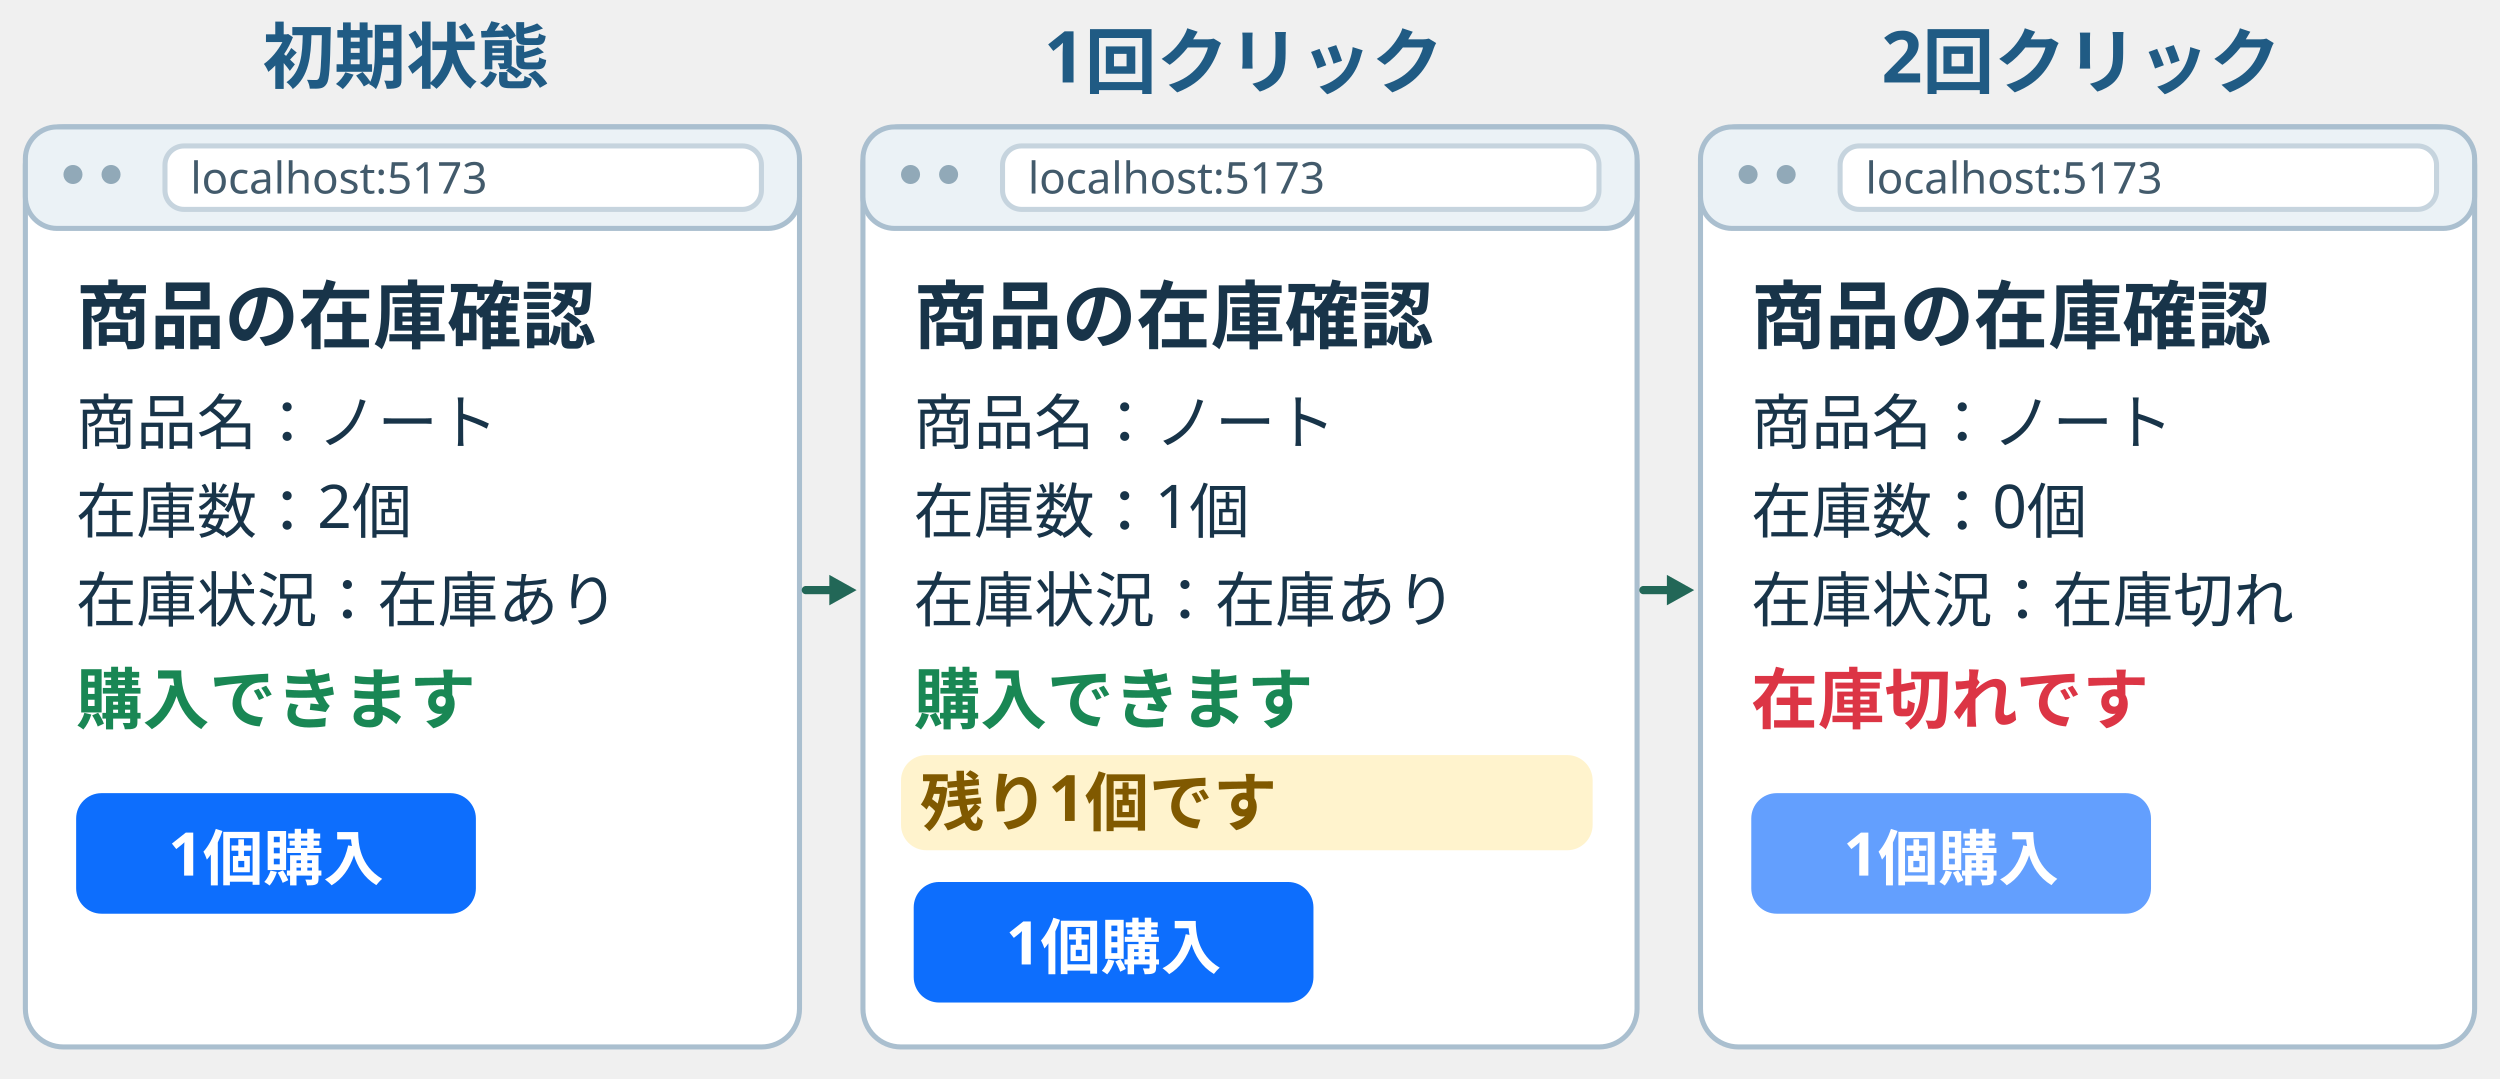
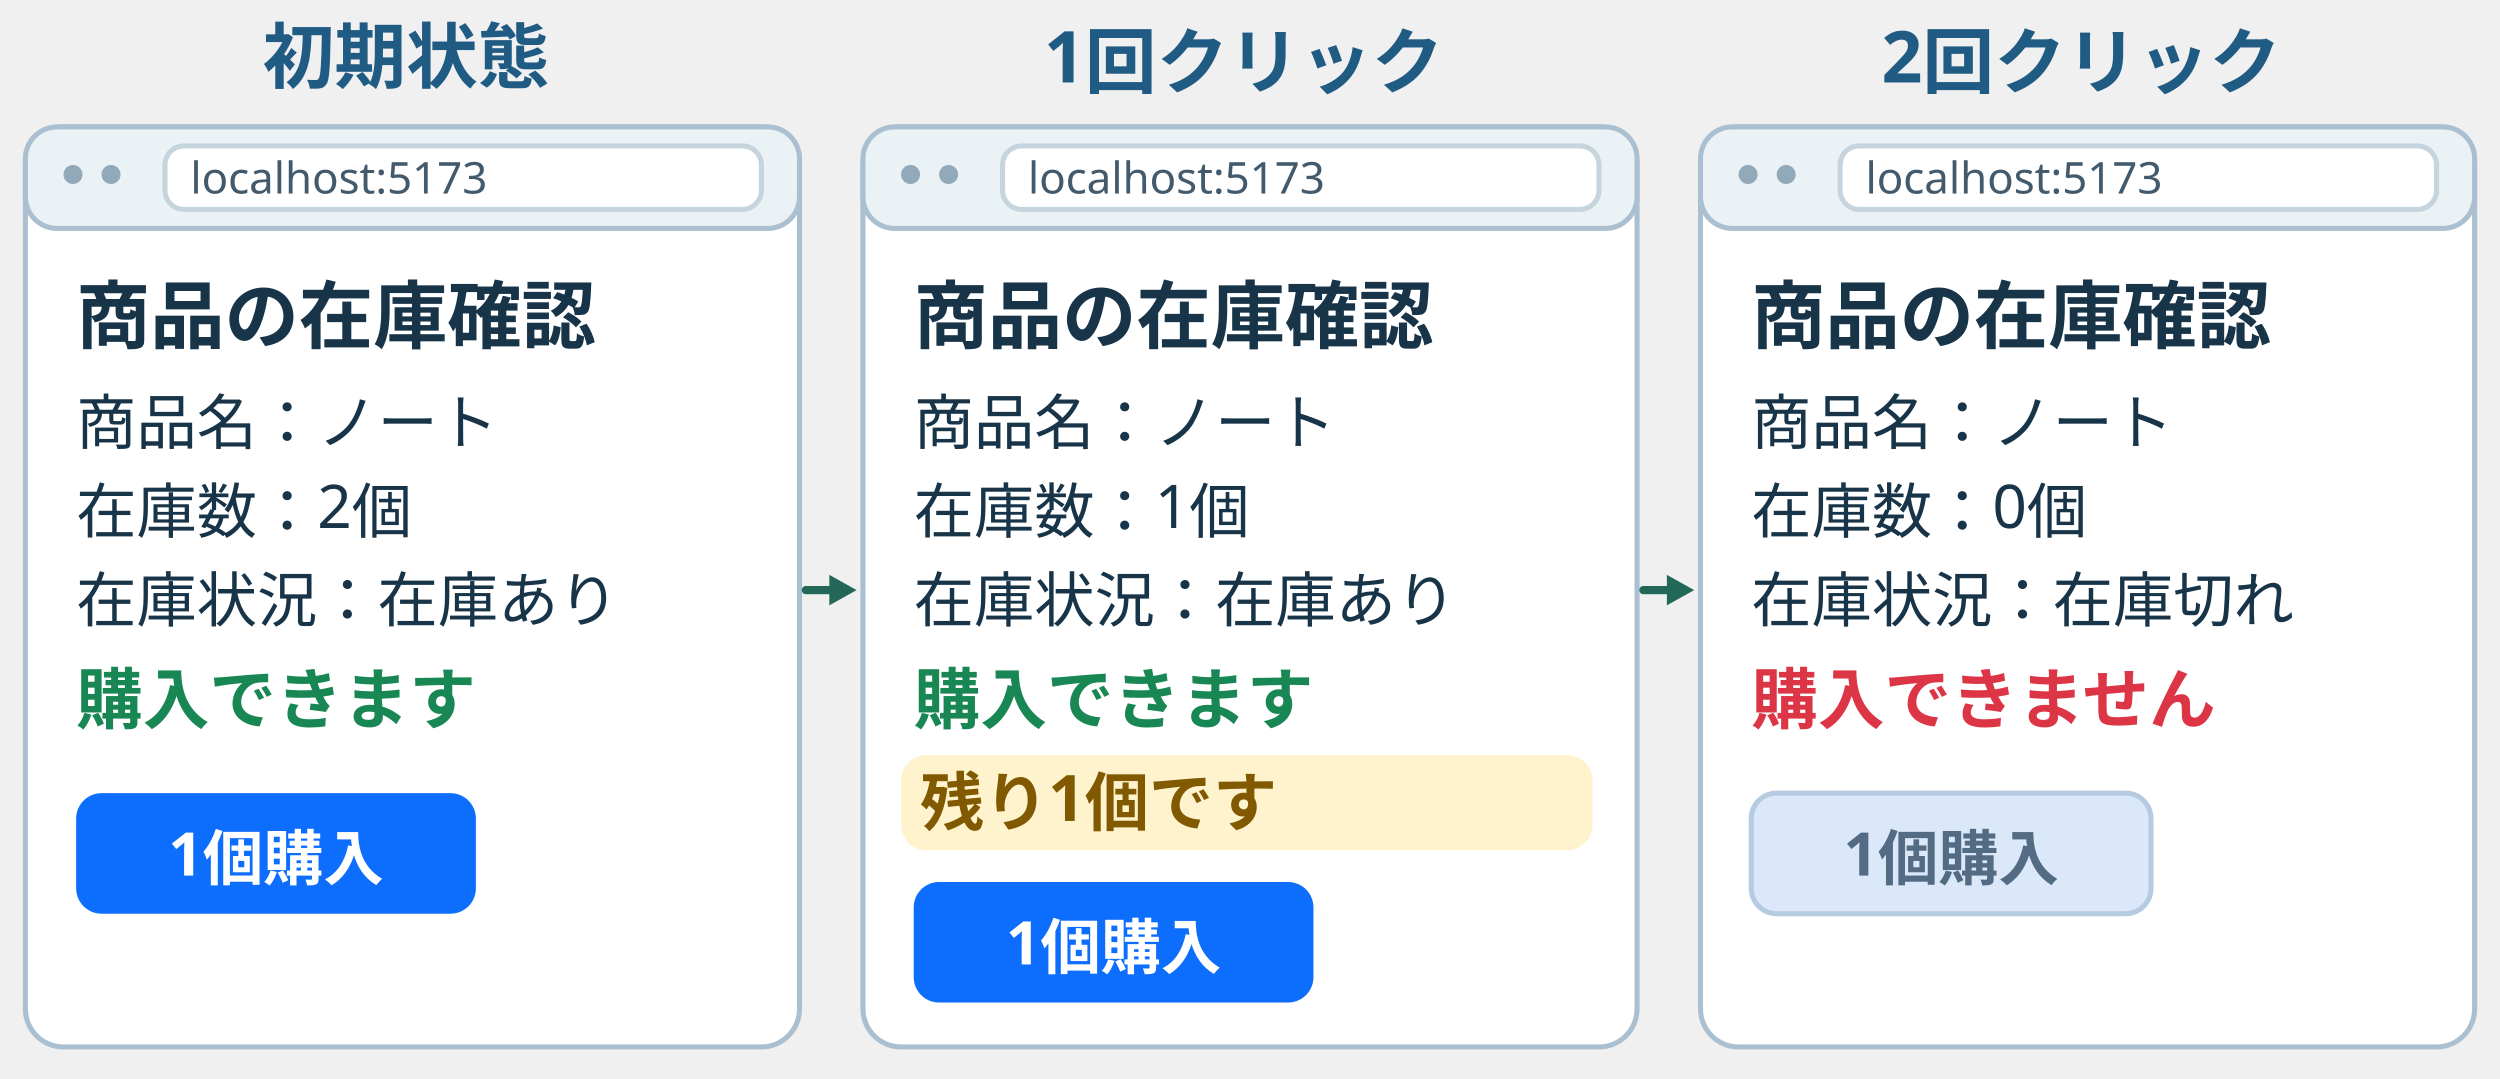
<svg xmlns="http://www.w3.org/2000/svg" width="394" height="170" viewBox="0 0 394 170">
  <text x="64" y="13" font-size="11.3" fill="#205b84" font-weight="700" text-anchor="middle" font-family="Meiryo, sans-serif">初期状態</text>
  <rect x="4" y="20" width="122" height="145" rx="6" fill="#ffffff" stroke="#aabfcf" stroke-width="0.8" />
  <rect x="4" y="20" width="122" height="16" rx="5" fill="#ebf2f6" stroke="#aabfcf" stroke-width="0.8" />
  <rect x="10" y="26" width="3" height="3" rx="1.5" fill="#91a9b8" stroke="none" stroke-width="0.8" />
  <rect x="16" y="26" width="3" height="3" rx="1.5" fill="#91a9b8" stroke="none" stroke-width="0.8" />
  <rect x="26" y="23" width="94" height="10" rx="3" fill="#ffffff" stroke="#c6d4de" stroke-width="0.8" />
  <text x="30" y="30.5" font-size="6.9" fill="#425a6b" font-weight="400" text-anchor="start" font-family="Meiryo, sans-serif">localhost:5173</text>
  <text x="12" y="54" font-size="11.7" fill="#183449" font-weight="700" text-anchor="start" font-family="Meiryo, sans-serif">商品の在庫確認</text>
  <text x="12" y="70" font-size="9.5" fill="#183449" font-weight="400" text-anchor="start" font-family="Meiryo, sans-serif">商品名：ノート</text>
  <text x="12" y="84" font-size="9.5" fill="#183449" font-weight="400" text-anchor="start" font-family="Meiryo, sans-serif">在庫数：2個</text>
  <text x="12" y="98" font-size="9.5" fill="#183449" font-weight="400" text-anchor="start" font-family="Meiryo, sans-serif">在庫状況：在庫あり</text>
  <text x="12" y="114" font-size="10.5" fill="#198754" font-weight="700" text-anchor="start" font-family="Meiryo, sans-serif">購入できます</text>
  <rect x="12" y="125" width="63" height="19" rx="4" fill="#0d6efd" stroke="none" stroke-width="0.8" />
  <text x="43.5" y="138" font-size="9.5" fill="#ffffff" font-weight="700" text-anchor="middle" font-family="Meiryo, sans-serif">1個購入</text>
  <path d="M 127 93 L 130.70 93.00" stroke="#226757" fill="none" stroke-width="1.3" stroke-linejoin="round" stroke-linecap="round" />
  <path d="M 135 93 L 130.70 90.60 L 130.70 95.40 Z" fill="#226757" />
  <text x="196" y="13" font-size="11.3" fill="#205b84" font-weight="700" text-anchor="middle" font-family="Meiryo, sans-serif">1回クリック</text>
  <rect x="136" y="20" width="122" height="145" rx="6" fill="#ffffff" stroke="#aabfcf" stroke-width="0.8" />
  <rect x="136" y="20" width="122" height="16" rx="5" fill="#ebf2f6" stroke="#aabfcf" stroke-width="0.8" />
  <rect x="142" y="26" width="3" height="3" rx="1.5" fill="#91a9b8" stroke="none" stroke-width="0.8" />
  <rect x="148" y="26" width="3" height="3" rx="1.5" fill="#91a9b8" stroke="none" stroke-width="0.8" />
  <rect x="158" y="23" width="94" height="10" rx="3" fill="#ffffff" stroke="#c6d4de" stroke-width="0.8" />
  <text x="162" y="30.5" font-size="6.9" fill="#425a6b" font-weight="400" text-anchor="start" font-family="Meiryo, sans-serif">localhost:5173</text>
  <text x="144" y="54" font-size="11.7" fill="#183449" font-weight="700" text-anchor="start" font-family="Meiryo, sans-serif">商品の在庫確認</text>
  <text x="144" y="70" font-size="9.5" fill="#183449" font-weight="400" text-anchor="start" font-family="Meiryo, sans-serif">商品名：ノート</text>
  <text x="144" y="84" font-size="9.5" fill="#183449" font-weight="400" text-anchor="start" font-family="Meiryo, sans-serif">在庫数：1個</text>
  <text x="144" y="98" font-size="9.5" fill="#183449" font-weight="400" text-anchor="start" font-family="Meiryo, sans-serif">在庫状況：在庫あり</text>
  <text x="144" y="114" font-size="10.5" fill="#198754" font-weight="700" text-anchor="start" font-family="Meiryo, sans-serif">購入できます</text>
  <rect x="142" y="119" width="109" height="15" rx="4" fill="#fff3cd" stroke="none" stroke-width="0.8" />
  <text x="145" y="130.1" font-size="10.1" fill="#805900" font-weight="700" text-anchor="start" font-family="Meiryo, sans-serif">残り1個です</text>
  <rect x="144" y="139" width="63" height="19" rx="4" fill="#0d6efd" stroke="none" stroke-width="0.8" />
  <text x="175.5" y="152" font-size="9.5" fill="#ffffff" font-weight="700" text-anchor="middle" font-family="Meiryo, sans-serif">1個購入</text>
  <path d="M 259 93 L 262.70 93.00" stroke="#226757" fill="none" stroke-width="1.3" stroke-linejoin="round" stroke-linecap="round" />
  <path d="M 267 93 L 262.70 90.60 L 262.70 95.40 Z" fill="#226757" />
  <text x="328" y="13" font-size="11.3" fill="#205b84" font-weight="700" text-anchor="middle" font-family="Meiryo, sans-serif">2回クリック</text>
  <rect x="268" y="20" width="122" height="145" rx="6" fill="#ffffff" stroke="#aabfcf" stroke-width="0.8" />
  <rect x="268" y="20" width="122" height="16" rx="5" fill="#ebf2f6" stroke="#aabfcf" stroke-width="0.8" />
  <rect x="274" y="26" width="3" height="3" rx="1.5" fill="#91a9b8" stroke="none" stroke-width="0.8" />
  <rect x="280" y="26" width="3" height="3" rx="1.5" fill="#91a9b8" stroke="none" stroke-width="0.8" />
  <rect x="290" y="23" width="94" height="10" rx="3" fill="#ffffff" stroke="#c6d4de" stroke-width="0.8" />
  <text x="294" y="30.5" font-size="6.9" fill="#425a6b" font-weight="400" text-anchor="start" font-family="Meiryo, sans-serif">localhost:5173</text>
  <text x="276" y="54" font-size="11.7" fill="#183449" font-weight="700" text-anchor="start" font-family="Meiryo, sans-serif">商品の在庫確認</text>
  <text x="276" y="70" font-size="9.5" fill="#183449" font-weight="400" text-anchor="start" font-family="Meiryo, sans-serif">商品名：ノート</text>
  <text x="276" y="84" font-size="9.5" fill="#183449" font-weight="400" text-anchor="start" font-family="Meiryo, sans-serif">在庫数：0個</text>
  <text x="276" y="98" font-size="9.5" fill="#183449" font-weight="400" text-anchor="start" font-family="Meiryo, sans-serif">在庫状況：在庫切れ</text>
-   <text x="276" y="114" font-size="10.5" fill="#dc3545" font-weight="700" text-anchor="start" font-family="Meiryo, sans-serif">在庫切れです</text>
-   <rect x="276" y="125" width="63" height="19" rx="4" fill="#639ffe" stroke="none" stroke-width="0.8" />
-   <text x="307.5" y="138" font-size="9.5" fill="#ffffff" font-weight="700" text-anchor="middle" font-family="Meiryo, sans-serif">1個購入</text>
+   <text x="276" y="114" font-size="10.5" fill="#dc3545" font-weight="700" text-anchor="start" font-family="Meiryo, sans-serif">購入できません</text>
+   <rect x="276" y="125" width="63" height="19" rx="4" fill="#dbe8f9" stroke="#b5cbe1" stroke-width="0.8" />
+   <text x="307.5" y="138" font-size="9.5" fill="#536c84" font-weight="700" text-anchor="middle" font-family="Meiryo, sans-serif">1個購入</text>
</svg>
